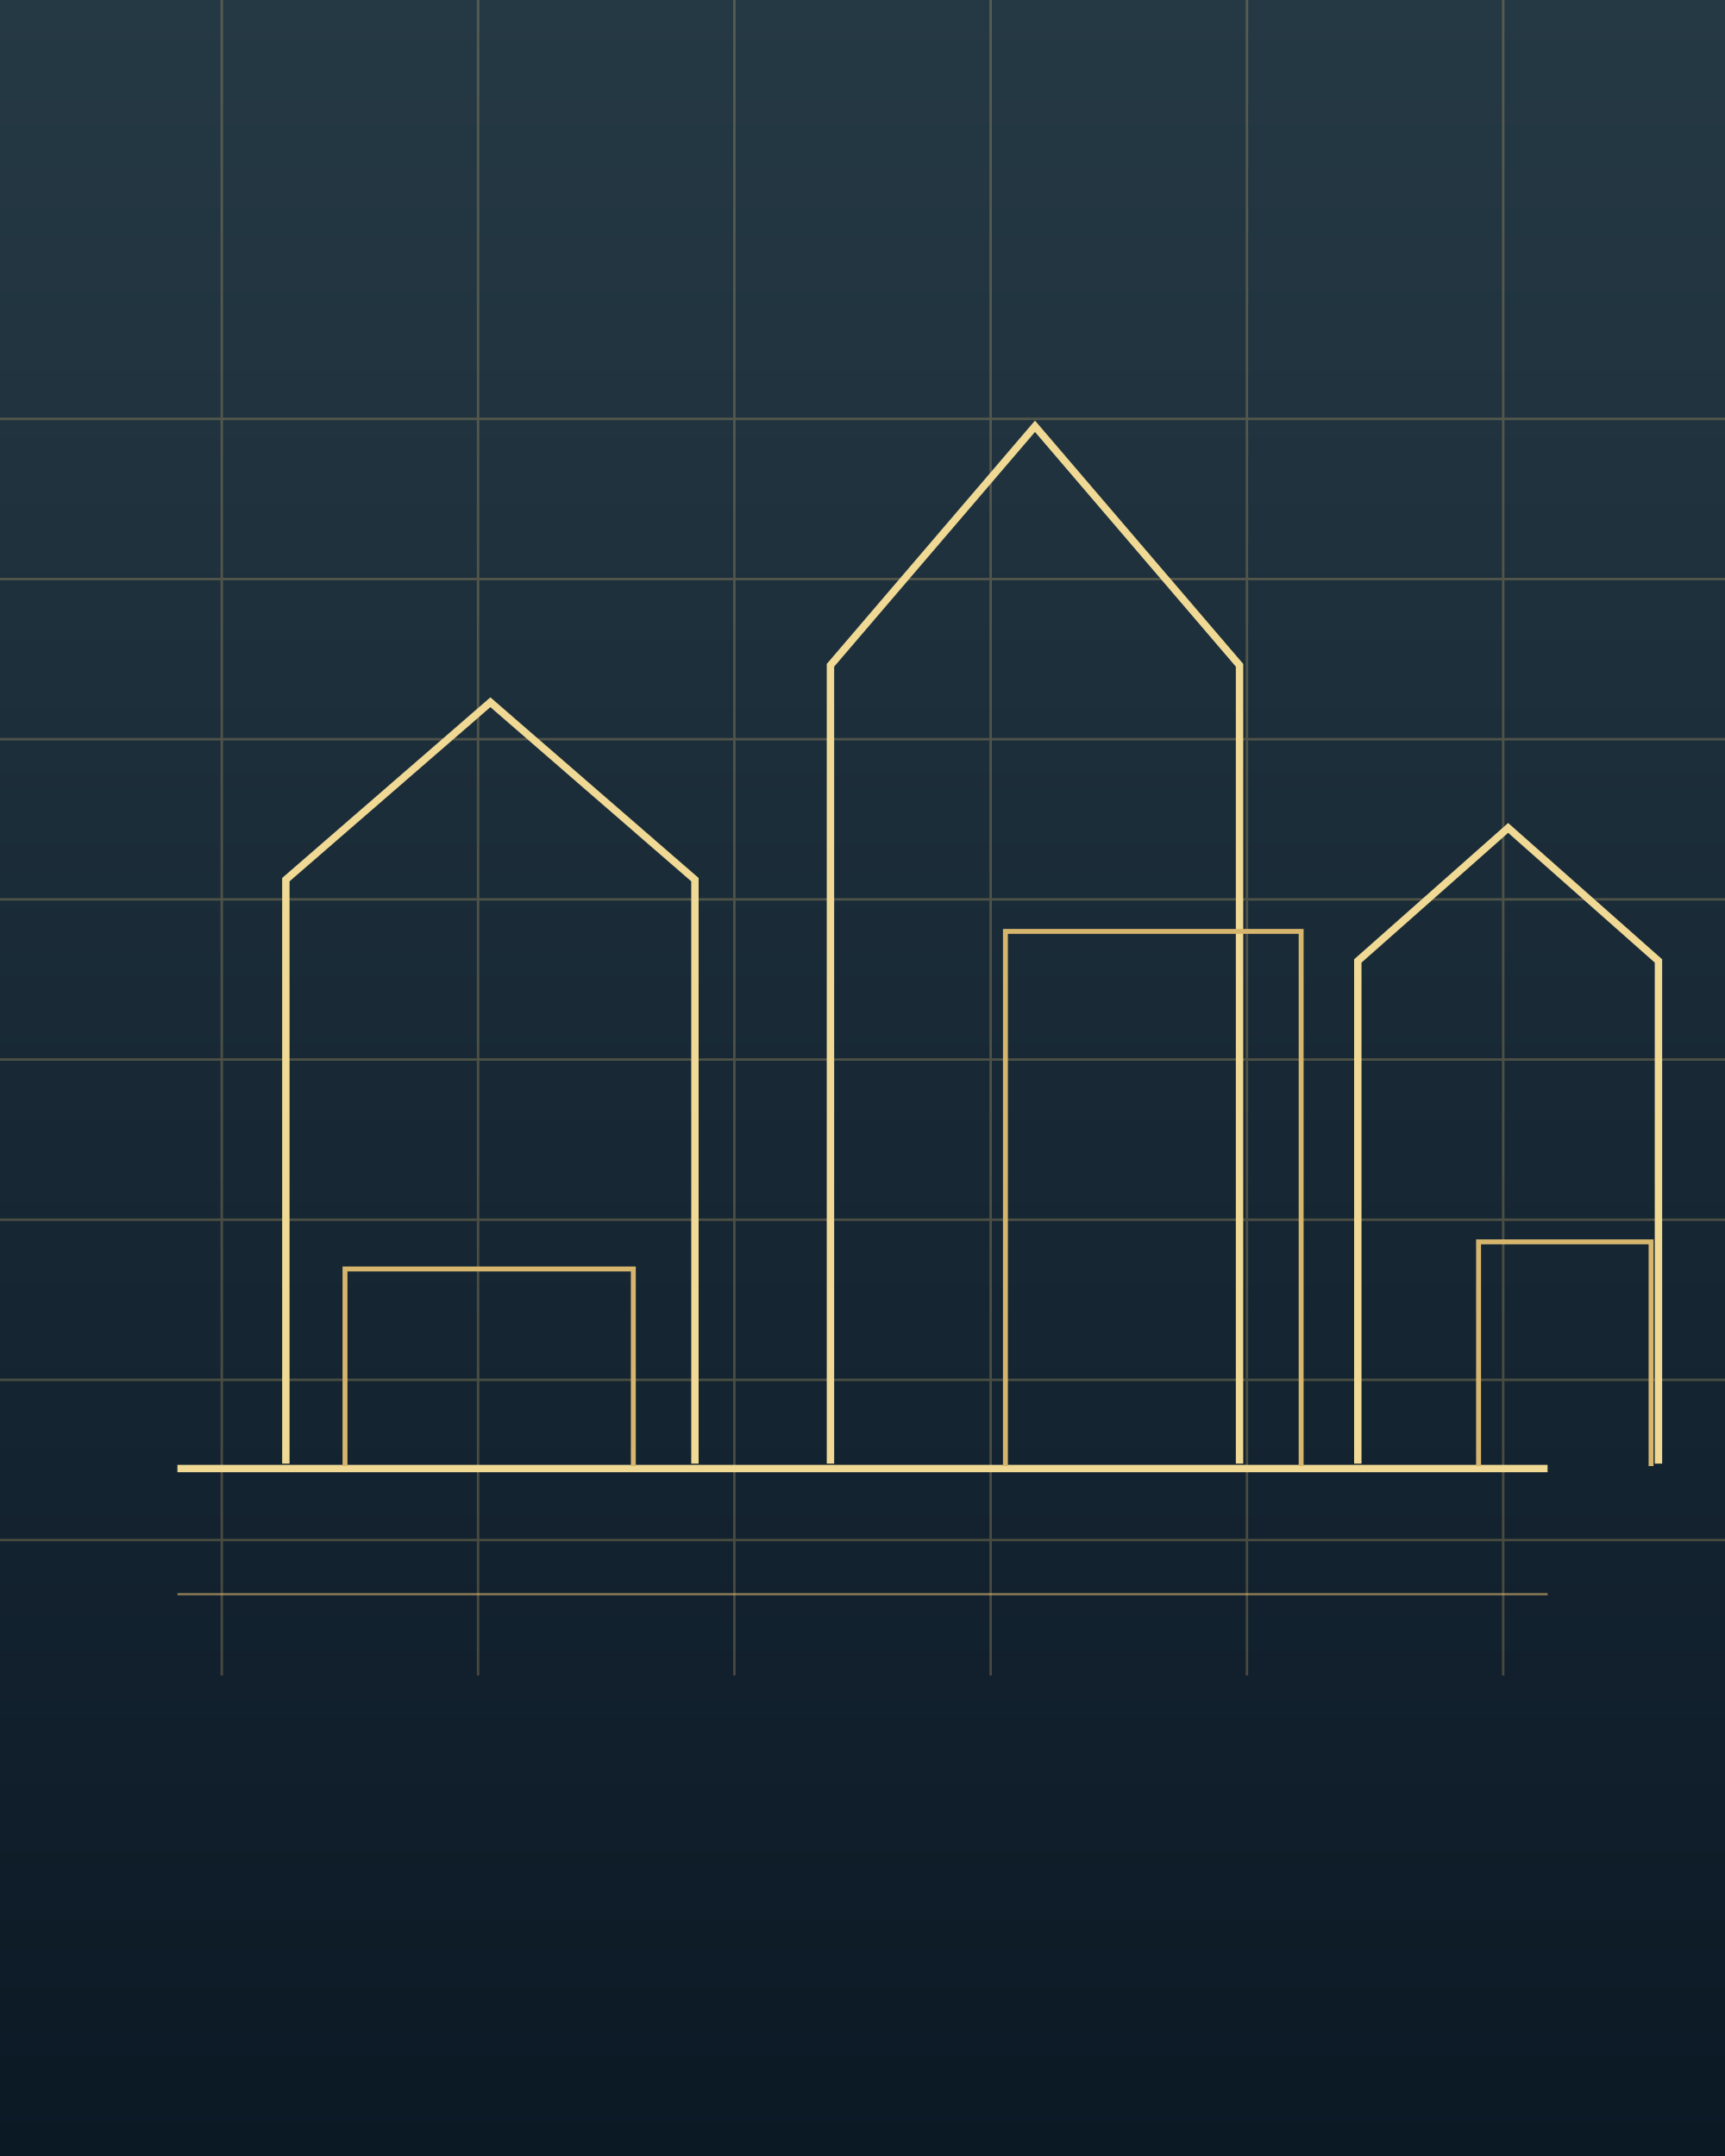
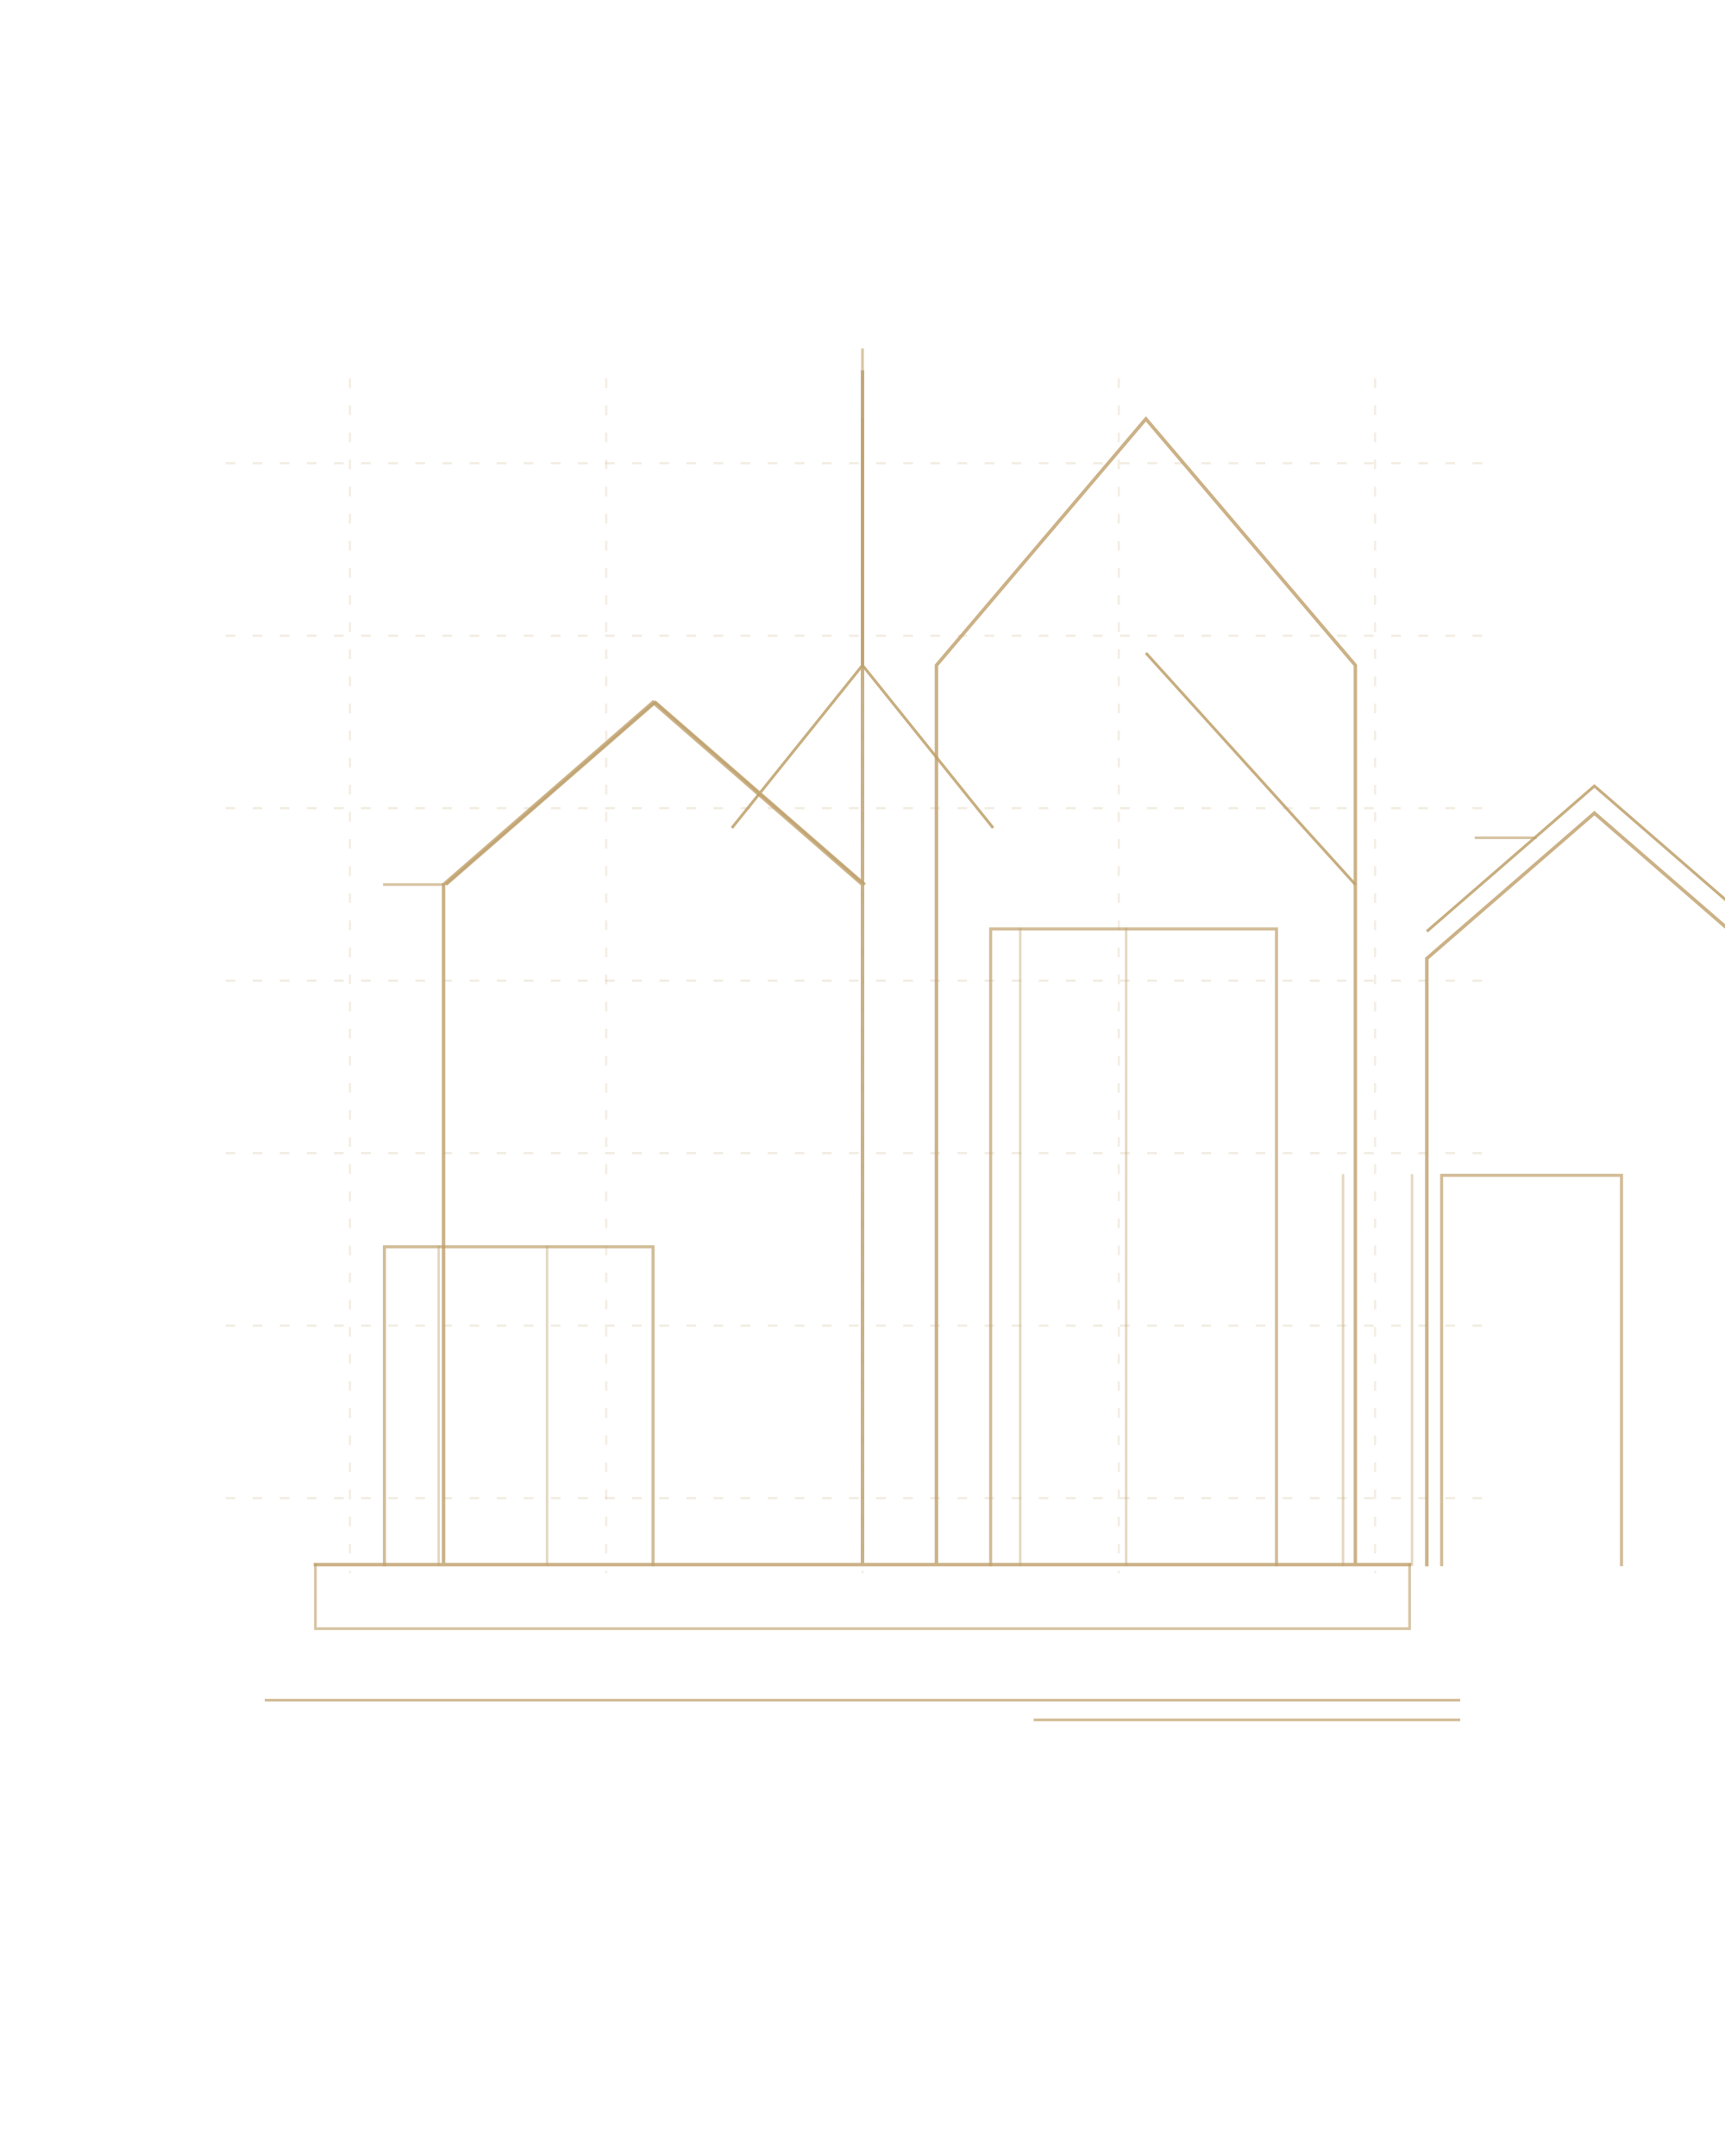
<svg xmlns="http://www.w3.org/2000/svg" viewBox="0 0 700 875" fill="none">
-   <defs>
-     <linearGradient id="b" x1="350" y1="0" x2="350" y2="875" gradientUnits="userSpaceOnUse">
-       <stop stop-color="#253945" />
-       <stop offset="1" stop-color="#0b1925" />
-     </linearGradient>
-   </defs>
-   <path fill="url(#b)" d="M0 0h700v875H0z" />
-   <g stroke="#d6b56d" stroke-opacity=".28">
-     <path d="M0 170h700M0 235h700M0 300h700M0 365h700M0 430h700M0 495h700M0 560h700M0 625h700M90 0v680m104-680v680m104-680v680m104-680v680m104-680v680m104-680v680" />
+   <g stroke="#bfa06b" stroke-linecap="square" stroke-linejoin="miter">
+     <path d="M92 188h516M92 258h516M92 328h516M92 398h516M92 468h516M92 538h516M92 608h516" stroke-opacity=".2" stroke-width=".9" stroke-dasharray="3 8" />
+     <path d="M142 154v484m104-484v484m104-484v484m104-484v484m104-484v484" stroke-opacity=".18" stroke-width=".9" stroke-dasharray="3 8" />
+     <path d="M350 151v484m-222 0h444m-392 0V359l85-74 85 74v276m30 0V270l85-100 85 100v365m29 0V389l68-59 68 59v246" stroke-opacity=".82" stroke-width="1.4" />
+     <path d="M156 635V506h109v129m137 0V377h116v258m67 0V477h73v158" stroke-opacity=".7" stroke-width="1.25" />
+     <path d="M178 506v129m44-129v129m192-258v258m43-258v258m88-158v158m28-158v158" stroke-opacity=".42" stroke-width="1" />
+     <path d="M350 170v-28m-222 493v26h444v-26m-392-276h-24m467-19h-24" stroke-opacity=".62" stroke-width="1.1" />
+     <path d="M108 690h484m0 8H420" stroke-opacity=".7" stroke-width="1.1" />
  </g>
-   <path d="M72 596h556M116 594V357l83-72 83 72v237m55 0V270l83-97 83 97v324m48 0V390l61-54 61 54v204" stroke="#f0d995" stroke-width="3" />
-   <path d="M140 595v-80h117v80m151 0V378h120v217m72 0v-91h70v91" stroke="#d6b56d" stroke-width="2" />
-   <path d="M72 647h556" stroke="#d6b56d" stroke-opacity=".55" />
+   <g stroke="#bfa06b" stroke-width="1.15" stroke-opacity=".86">
+     <path d="M350 170v100m-53 66 53-66 53 66m-222 23 85-74 85 74m114-94 85 94m29 19 68-59 68 59" />
+   </g>
</svg>
